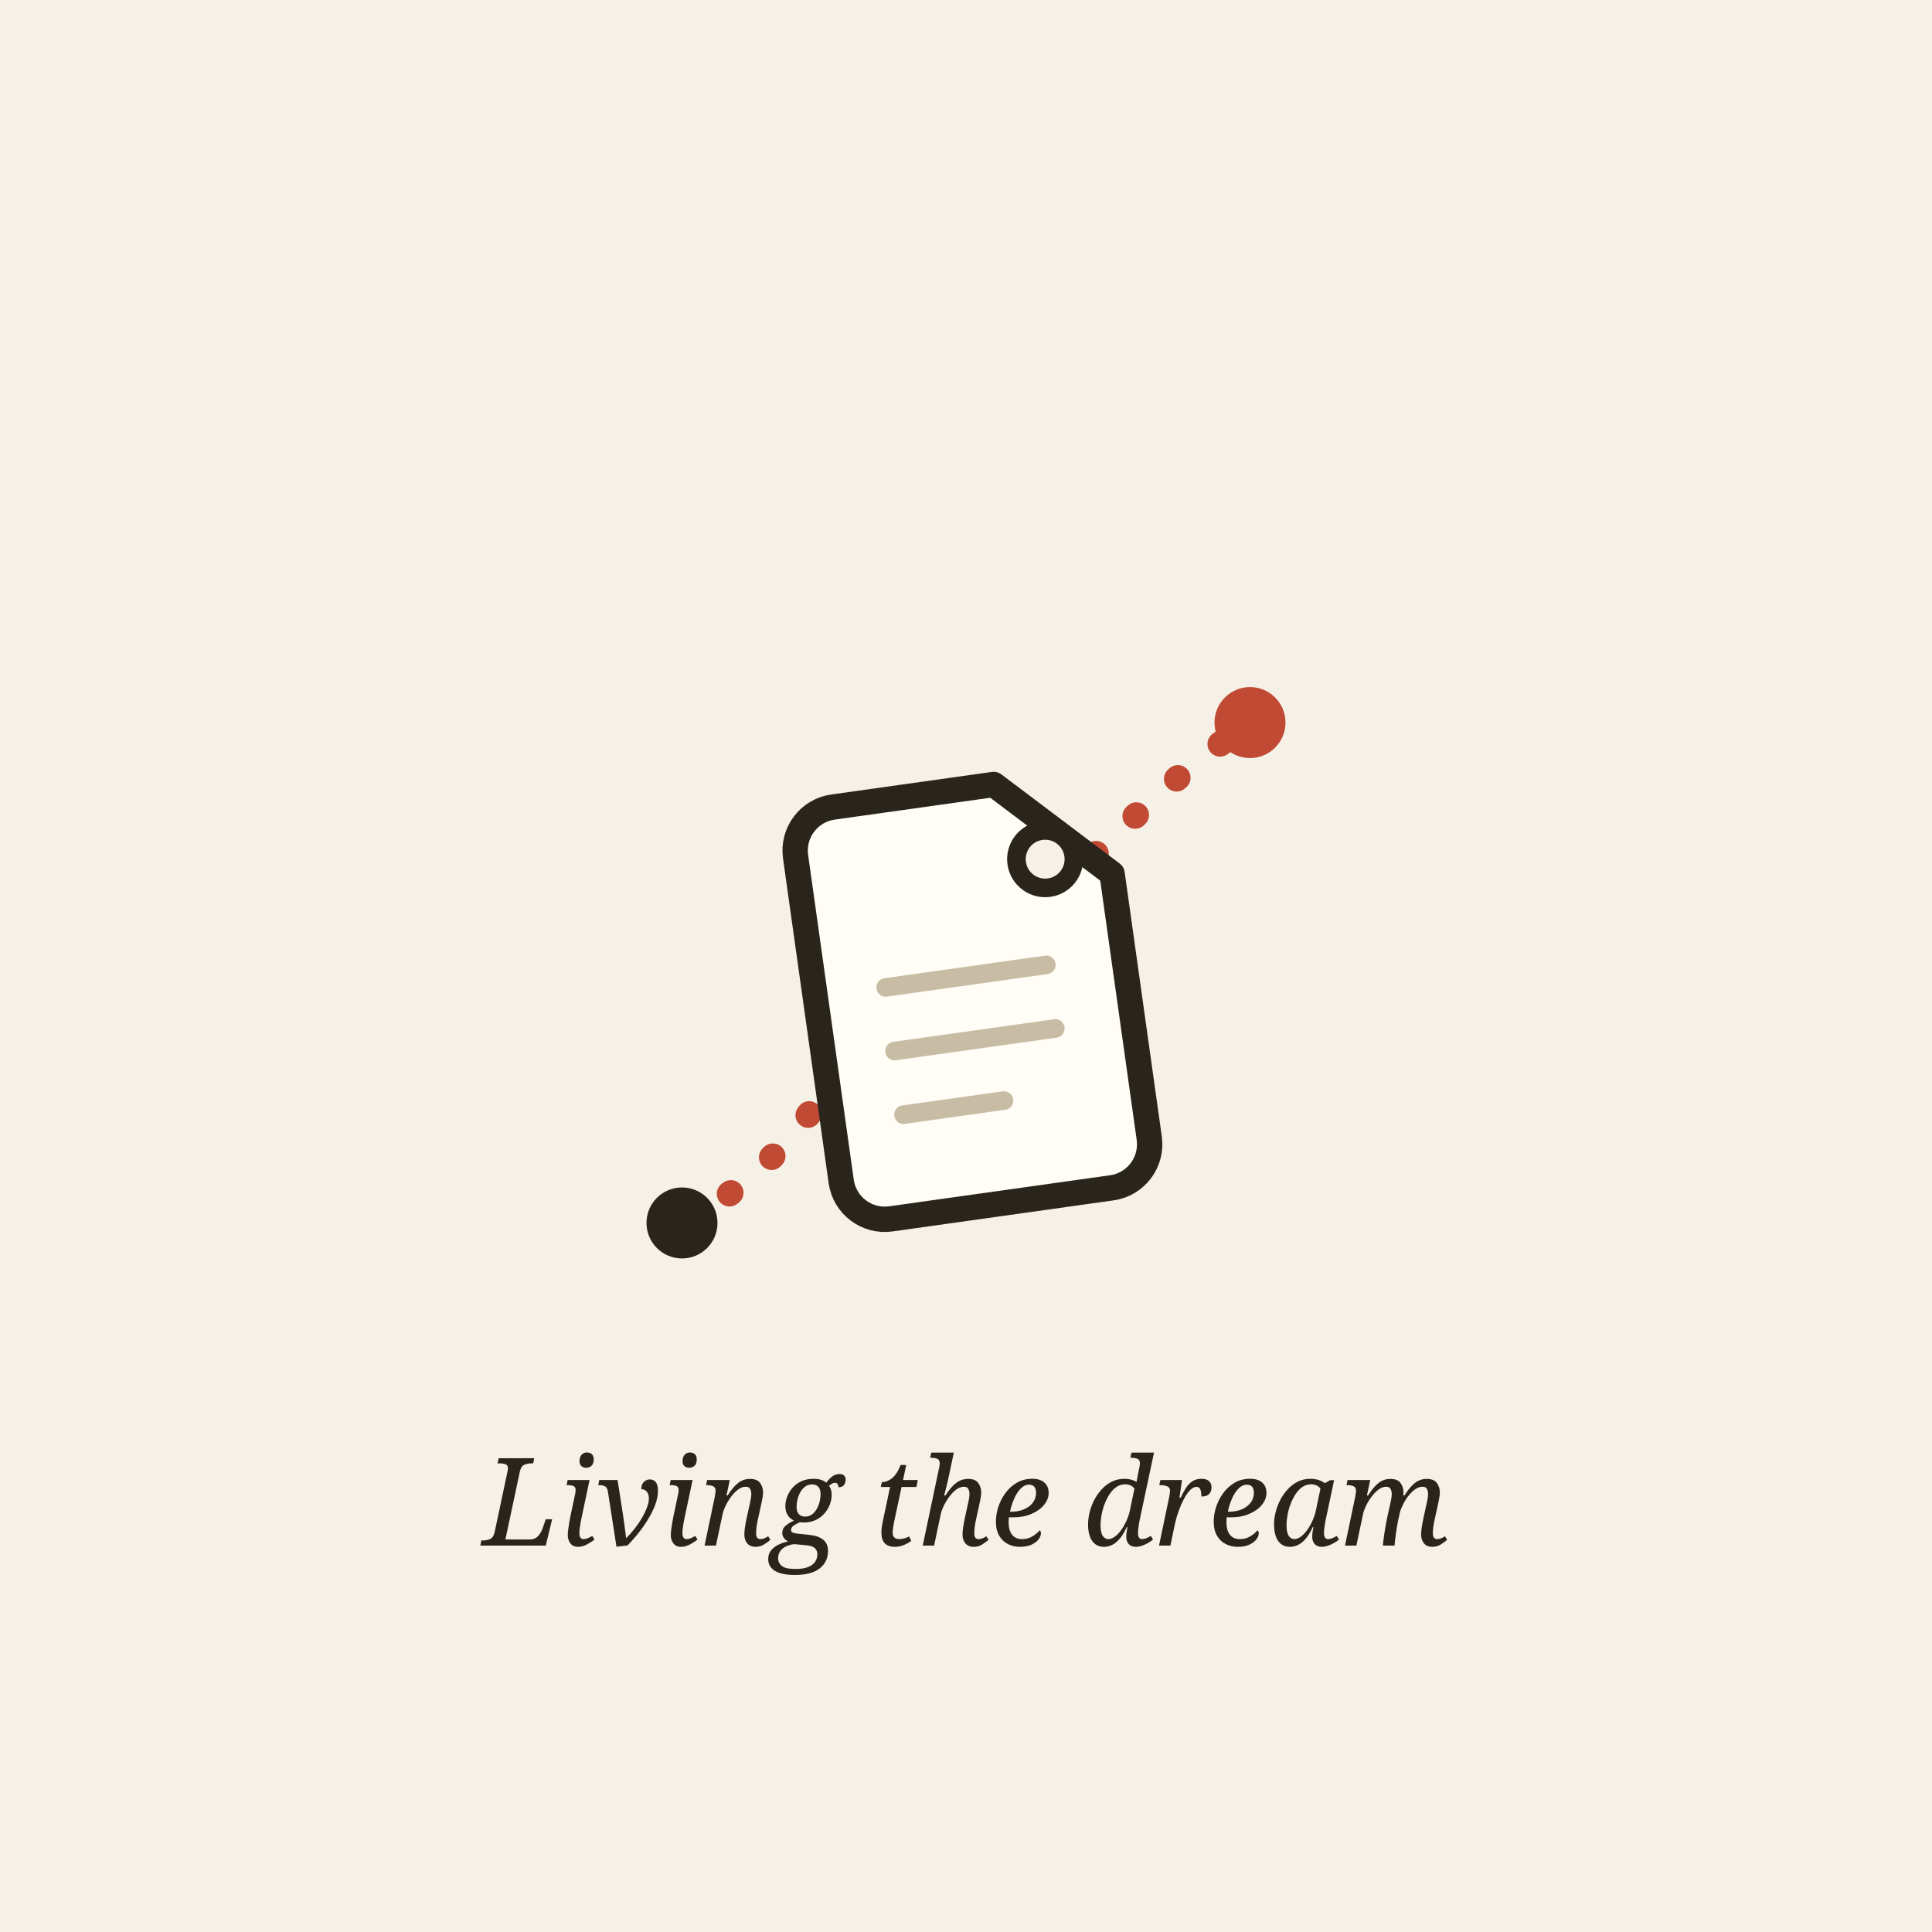
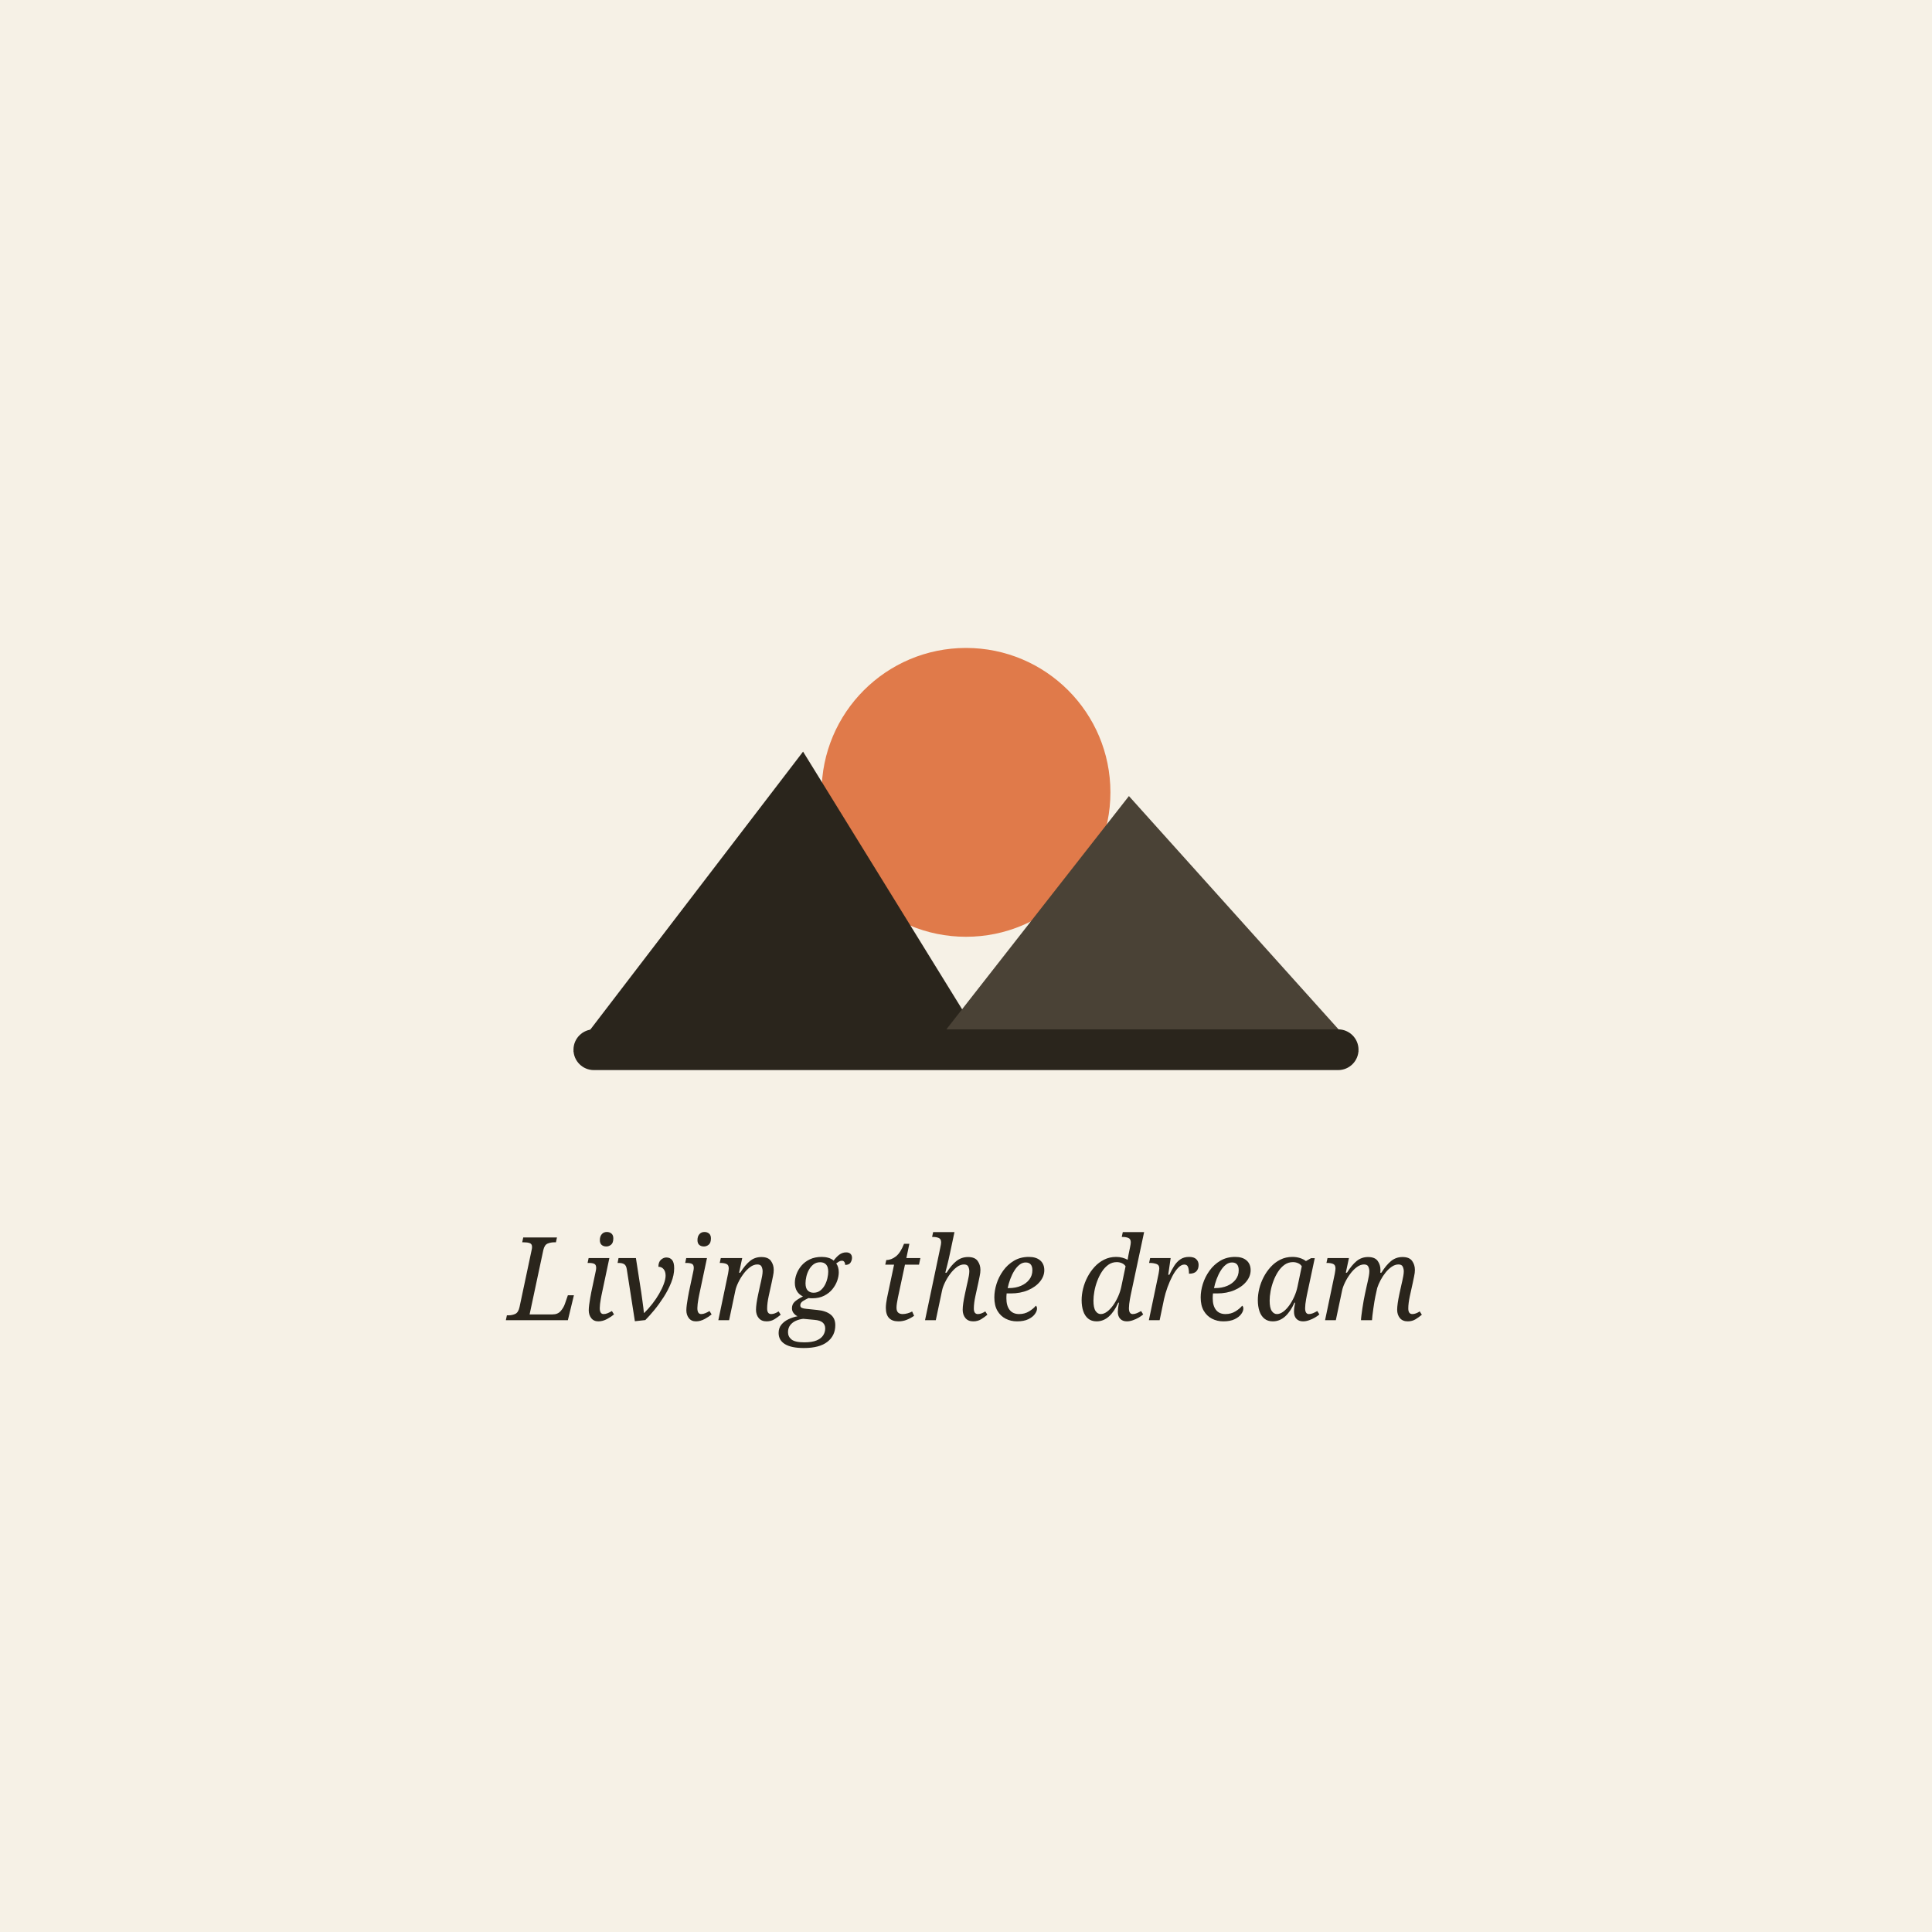
<svg xmlns="http://www.w3.org/2000/svg" viewBox="0 0 1200 1200">
  <rect width="1200" height="1200" fill="#f6f1e6" />
-   <g transform="translate(600 600) scale(1.05) translate(-256 -256)">
-     <path d="M 88 408 C 170 366 176 300 236 268 C 306 230 342 168 424 112" fill="none" stroke="#c04a33" stroke-width="15" stroke-linecap="round" stroke-dasharray="1 32" />
-     <g transform="rotate(-8 256 262)">
-       <path d="M 192 152 h 96 l 62 62 v 158 a 26 26 0 0 1 -26 26 h -132 a 26 26 0 0 1 -26 -26 v -194 a 26 26 0 0 1 26 -26 z" fill="#fffdf6" stroke="#2a251c" stroke-width="15" stroke-linejoin="round" />
-       <circle cx="312" cy="200" r="17" fill="#f6f1e6" stroke="#2a251c" stroke-width="11" />
-       <path d="M 208 262 h 96 M 208 300 h 96 M 208 338 h 60" stroke="#c8bda4" stroke-width="11" stroke-linecap="round" />
-     </g>
-     <circle cx="88" cy="408" r="21" fill="#2a251c" />
-     <circle cx="424" cy="112" r="21" fill="#c04a33" />
+   <g transform="translate(600 560) scale(1.15) translate(-256 -291)">
+     <circle cx="256" cy="232" r="78" fill="#e07a4a" />
+     <path d="M 44 372 L 168 210 L 268 372 Z" fill="#2a251c" />
+     <path d="M 236 372 L 344 234 L 468 372 Z" fill="#4a4236" />
+     <rect x="44" y="360" width="424" height="22" rx="11" fill="#2a251c" />
  </g>
-   <text x="600" y="960" text-anchor="middle" font-family="Georgia,serif" font-style="italic" font-size="76" fill="#2a251c">Living the dream</text>
+   <text x="600" y="820" text-anchor="middle" font-family="Georgia,serif" font-style="italic" font-size="72" fill="#2a251c">Living the dream</text>
</svg>
